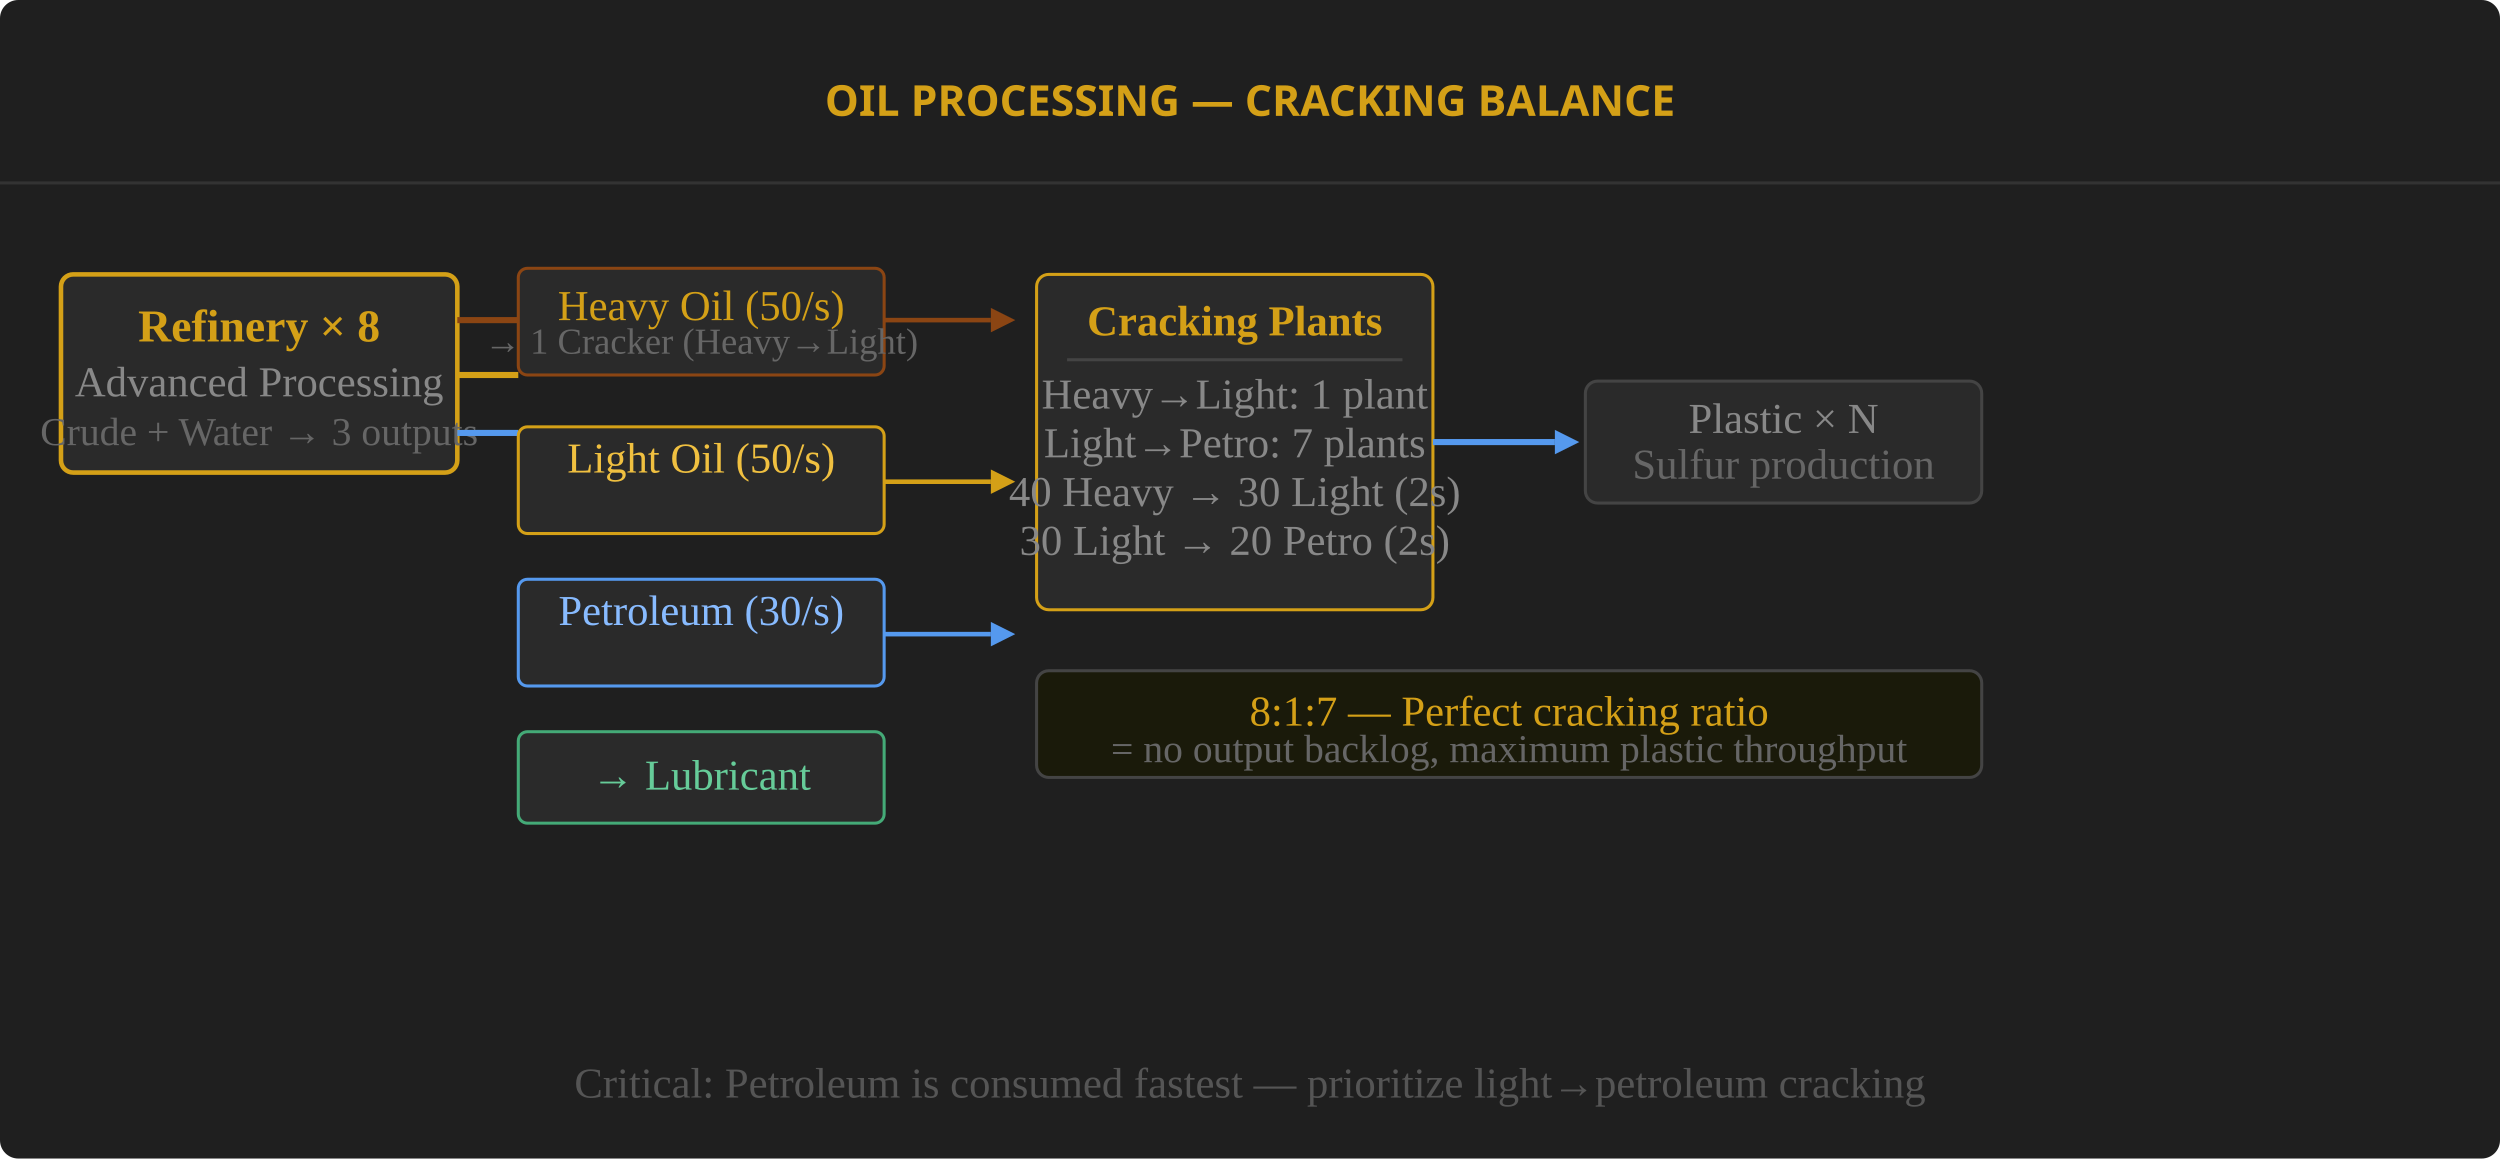
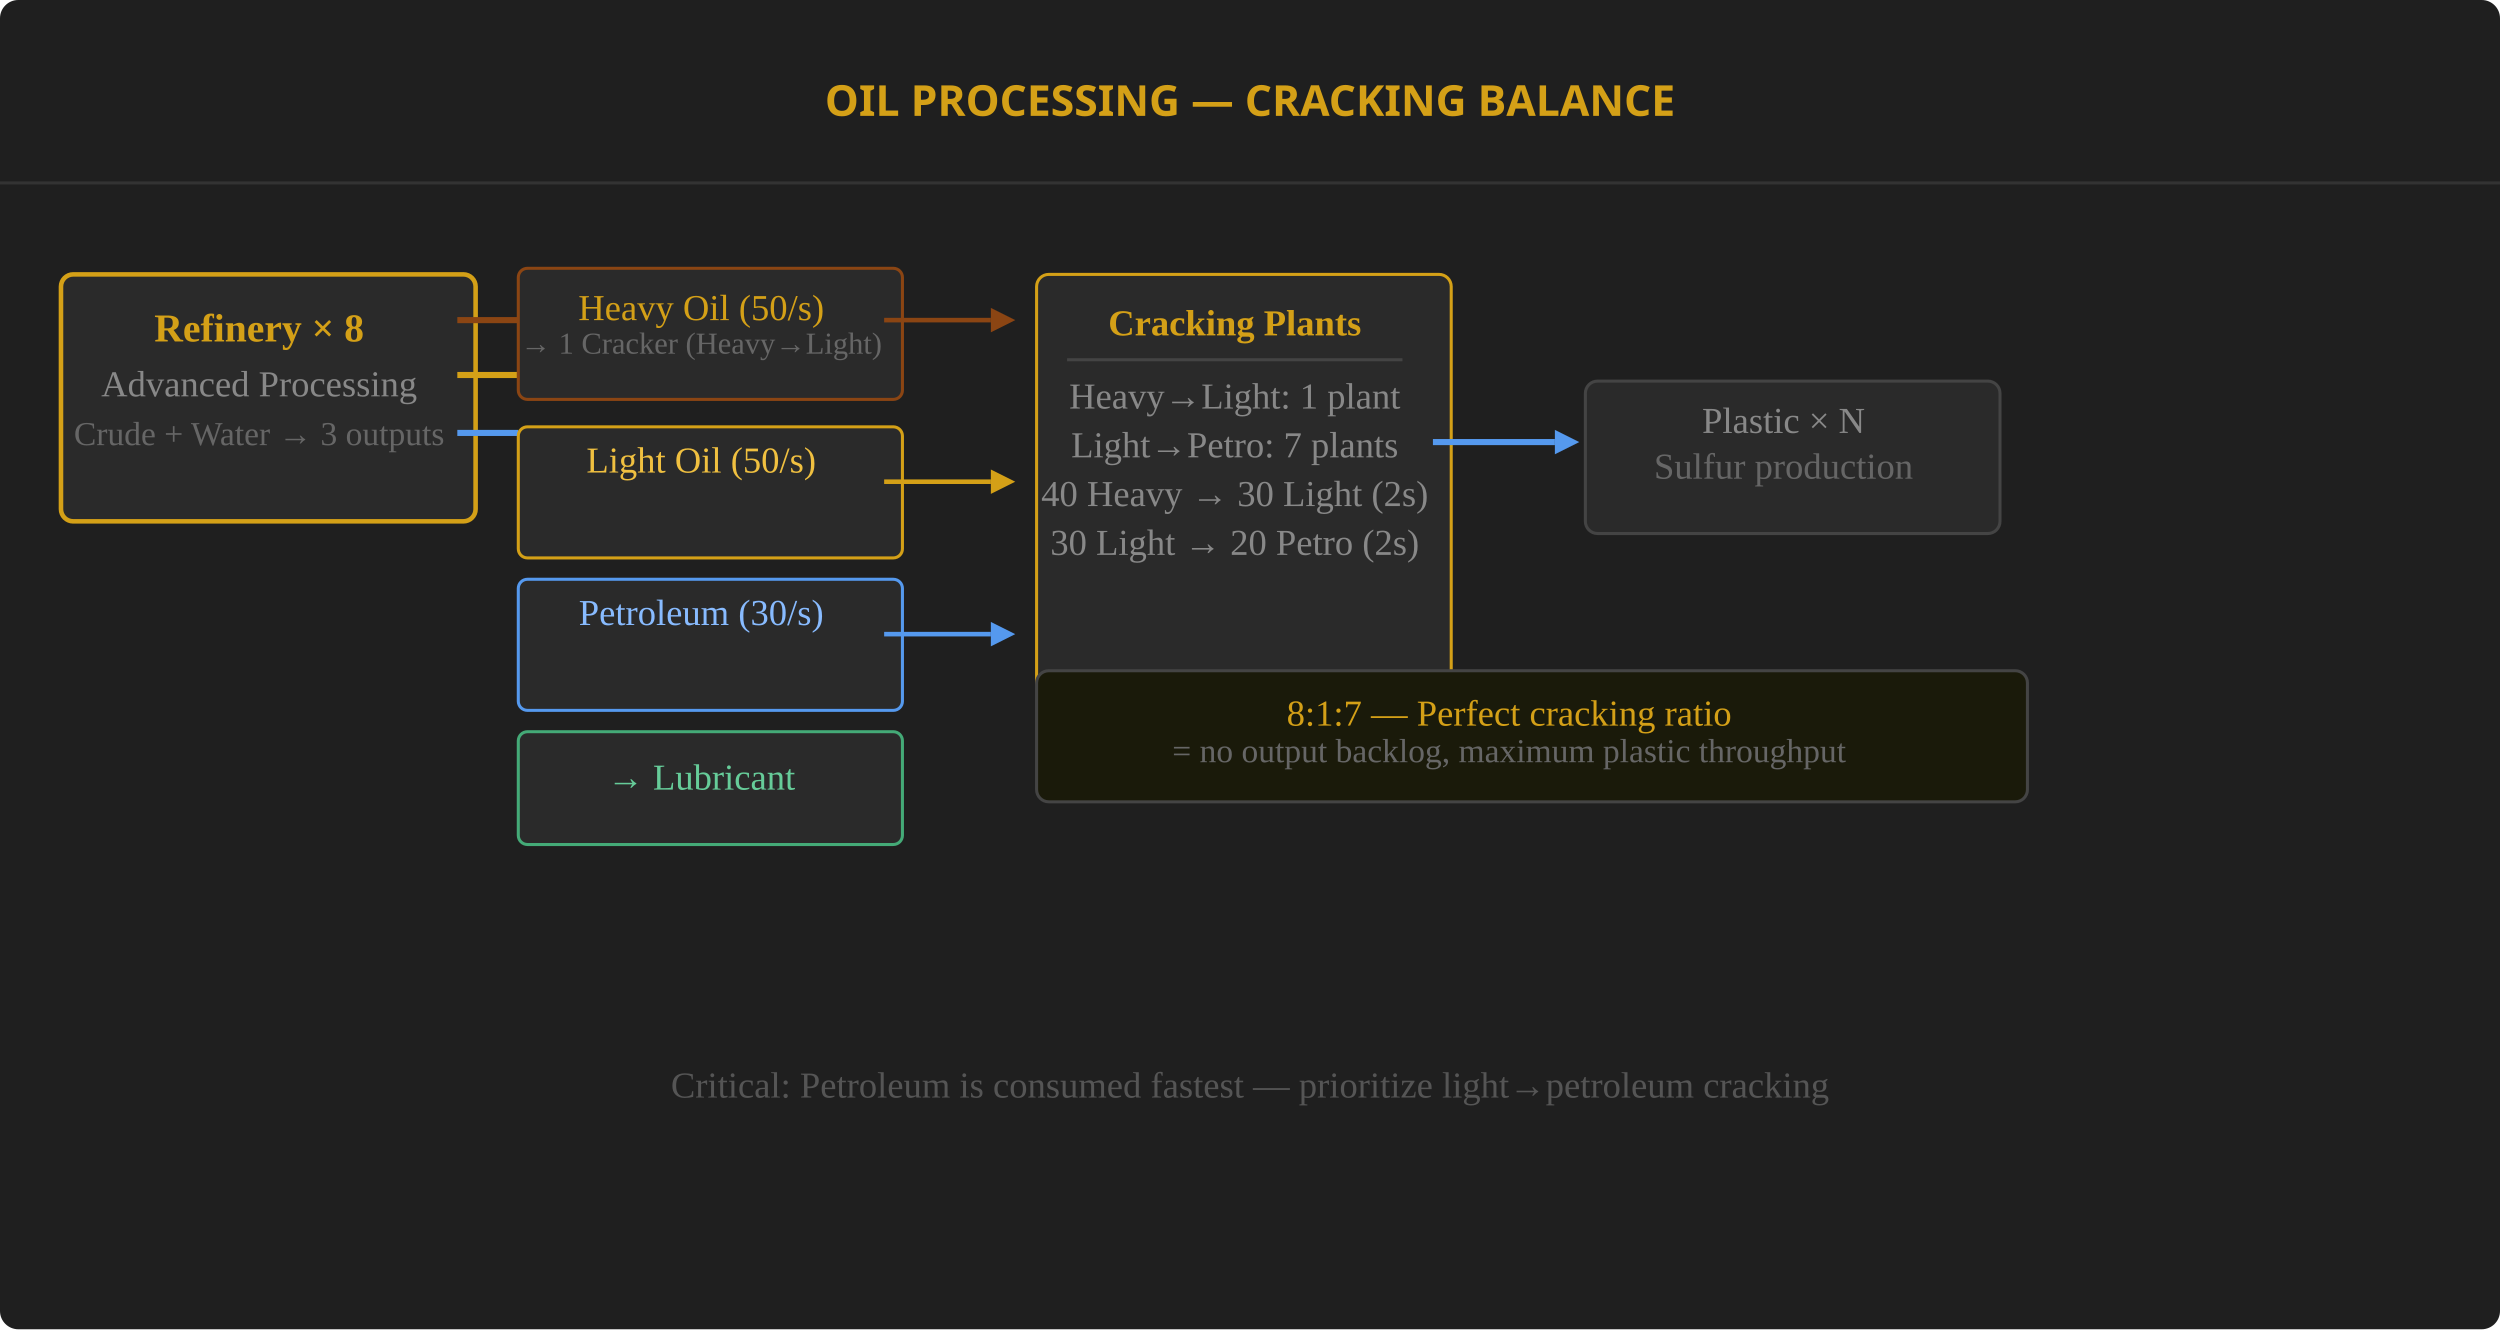
- <svg xmlns="http://www.w3.org/2000/svg" viewBox="0 0 820 380" width="820" height="380">
+ <svg xmlns="http://www.w3.org/2000/svg" viewBox="0 0 820 436" width="820" height="436">
  <defs>
    <filter id="g">
      <feGaussianBlur stdDeviation="2" result="b" />
      <feMerge>
        <feMergeNode in="b" />
        <feMergeNode in="SourceGraphic" />
      </feMerge>
    </filter>
  </defs>
-   <rect width="820" height="380" fill="#1f1f1f" rx="6" />
+   <rect width="820" height="436" fill="#1f1f1f" rx="6" />
  <line x1="0" y1="60" x2="820" y2="60" stroke="#333" />
  <text x="410" y="38" text-anchor="middle" font-family="Orbitron,sans-serif" font-size="14" font-weight="900" fill="#d4a017">OIL PROCESSING — CRACKING BALANCE</text>
-   <rect x="20" y="90" width="130" height="65" rx="4" fill="#2a2a2a" stroke="#d4a017" stroke-width="1.5" />
-   <text x="85" y="112" text-anchor="middle" font-size="15" fill="#d4a017" font-weight="700">Refinery × 8</text>
-   <text x="85" y="130" text-anchor="middle" font-size="14" fill="#888">Advanced Processing</text>
-   <text x="85" y="146" text-anchor="middle" font-size="13" fill="#666">Crude + Water → 3 outputs</text>
+   <rect x="20" y="90" width="136" height="81" rx="4" fill="#2a2a2a" stroke="#d4a017" stroke-width="1.5" />
+   <text x="85" y="112" text-anchor="middle" font-size="13" fill="#d4a017" font-weight="700">Refinery × 8</text>
+   <text x="85" y="130" text-anchor="middle" font-size="12" fill="#888">Advanced Processing</text>
+   <text x="85" y="146" text-anchor="middle" font-size="11" fill="#666">Crude + Water → 3 outputs</text>
  <line x1="150" y1="105" x2="170" y2="105" stroke="#8b4513" stroke-width="2" />
  <line x1="150" y1="123" x2="170" y2="123" stroke="#d4a017" stroke-width="2" />
  <line x1="150" y1="142" x2="170" y2="142" stroke="#5599ee" stroke-width="2" />
-   <rect x="170" y="88" width="120" height="35" rx="3" fill="#2a2a2a" stroke="#8b4513" />
-   <text x="230" y="105" text-anchor="middle" font-size="14" fill="#d4a017">Heavy Oil (50/s)</text>
-   <text x="230" y="116" text-anchor="middle" font-size="12" fill="#666">→ 1 Cracker (Heavy→Light)</text>
+   <rect x="170" y="88" width="126" height="43" rx="3" fill="#2a2a2a" stroke="#8b4513" />
+   <text x="230" y="105" text-anchor="middle" font-size="12" fill="#d4a017">Heavy Oil (50/s)</text>
+   <text x="230" y="116" text-anchor="middle" font-size="10" fill="#666">→ 1 Cracker (Heavy→Light)</text>
  <line x1="290" y1="105" x2="325" y2="105" stroke="#8b4513" stroke-width="1.5" />
  <polygon points="325,101 333,105 325,109" fill="#8b4513" />
-   <rect x="170" y="140" width="120" height="35" rx="3" fill="#2a2a2a" stroke="#d4a017" />
-   <text x="230" y="155" text-anchor="middle" font-size="14" fill="#f0c040">Light Oil (50/s)</text>
+   <rect x="170" y="140" width="126" height="43" rx="3" fill="#2a2a2a" stroke="#d4a017" />
+   <text x="230" y="155" text-anchor="middle" font-size="12" fill="#f0c040">Light Oil (50/s)</text>
  <line x1="290" y1="158" x2="325" y2="158" stroke="#d4a017" stroke-width="1.5" />
  <polygon points="325,154 333,158 325,162" fill="#d4a017" />
-   <rect x="170" y="190" width="120" height="35" rx="3" fill="#2a2a2a" stroke="#5599ee" />
-   <text x="230" y="205" text-anchor="middle" font-size="14" fill="#88bbff">Petroleum (30/s)</text>
+   <rect x="170" y="190" width="126" height="43" rx="3" fill="#2a2a2a" stroke="#5599ee" />
+   <text x="230" y="205" text-anchor="middle" font-size="12" fill="#88bbff">Petroleum (30/s)</text>
  <line x1="290" y1="208" x2="325" y2="208" stroke="#5599ee" stroke-width="1.5" />
  <polygon points="325,204 333,208 325,212" fill="#5599ee" />
-   <rect x="170" y="240" width="120" height="30" rx="3" fill="#2a2a2a" stroke="#44aa77" />
-   <text x="230" y="259" text-anchor="middle" font-size="14" fill="#66cc99">→ Lubricant</text>
-   <rect x="340" y="90" width="130" height="110" rx="4" fill="#2a2a2a" stroke="#d4a017" />
-   <text x="405" y="110" text-anchor="middle" font-size="14" fill="#d4a017" font-weight="700">Cracking Plants</text>
+   <rect x="170" y="240" width="126" height="37" rx="3" fill="#2a2a2a" stroke="#44aa77" />
+   <text x="230" y="259" text-anchor="middle" font-size="12" fill="#66cc99">→ Lubricant</text>
+   <rect x="340" y="90" width="136" height="137" rx="4" fill="#2a2a2a" stroke="#d4a017" />
+   <text x="405" y="110" text-anchor="middle" font-size="12" fill="#d4a017" font-weight="700">Cracking Plants</text>
  <line x1="350" y1="118" x2="460" y2="118" stroke="#444" stroke-width="1" />
-   <text x="405" y="134" text-anchor="middle" font-size="14" fill="#888">Heavy→Light: 1 plant</text>
-   <text x="405" y="150" text-anchor="middle" font-size="14" fill="#888">Light→Petro: 7 plants</text>
-   <text x="405" y="166" text-anchor="middle" font-size="14" fill="#888">40 Heavy → 30 Light (2s)</text>
-   <text x="405" y="182" text-anchor="middle" font-size="14" fill="#888">30 Light → 20 Petro (2s)</text>
+   <text x="405" y="134" text-anchor="middle" font-size="12" fill="#888">Heavy→Light: 1 plant</text>
+   <text x="405" y="150" text-anchor="middle" font-size="12" fill="#888">Light→Petro: 7 plants</text>
+   <text x="405" y="166" text-anchor="middle" font-size="12" fill="#888">40 Heavy → 30 Light (2s)</text>
+   <text x="405" y="182" text-anchor="middle" font-size="12" fill="#888">30 Light → 20 Petro (2s)</text>
  <line x1="470" y1="145" x2="510" y2="145" stroke="#5599ee" stroke-width="2" />
  <polygon points="510,141 518,145 510,149" fill="#5599ee" />
-   <rect x="520" y="125" width="130" height="40" rx="4" fill="#2a2a2a" stroke="#444" />
-   <text x="585" y="142" text-anchor="middle" font-size="14" fill="#888">Plastic × N</text>
-   <text x="585" y="157" text-anchor="middle" font-size="14" fill="#666">Sulfur production</text>
-   <rect x="340" y="220" width="310" height="35" rx="4" fill="#1a1a0a" stroke="#444" stroke-width="1" />
-   <text x="495" y="238" text-anchor="middle" font-size="14" fill="#d4a017">8:1:7 — Perfect cracking ratio</text>
-   <text x="495" y="250" text-anchor="middle" font-size="13" fill="#666">= no output backlog, maximum plastic throughput</text>
-   <text x="410" y="360" text-anchor="middle" font-size="14" fill="#555">Critical: Petroleum is consumed fastest — prioritize light→petroleum cracking</text>
+   <rect x="520" y="125" width="136" height="50" rx="4" fill="#2a2a2a" stroke="#444" />
+   <text x="585" y="142" text-anchor="middle" font-size="12" fill="#888">Plastic × N</text>
+   <text x="585" y="157" text-anchor="middle" font-size="12" fill="#666">Sulfur production</text>
+   <rect x="340" y="220" width="325" height="43" rx="4" fill="#1a1a0a" stroke="#444" stroke-width="1" />
+   <text x="495" y="238" text-anchor="middle" font-size="12" fill="#d4a017">8:1:7 — Perfect cracking ratio</text>
+   <text x="495" y="250" text-anchor="middle" font-size="11" fill="#666">= no output backlog, maximum plastic throughput</text>
+   <text x="410" y="360" text-anchor="middle" font-size="12" fill="#555">Critical: Petroleum is consumed fastest — prioritize light→petroleum cracking</text>
</svg>
